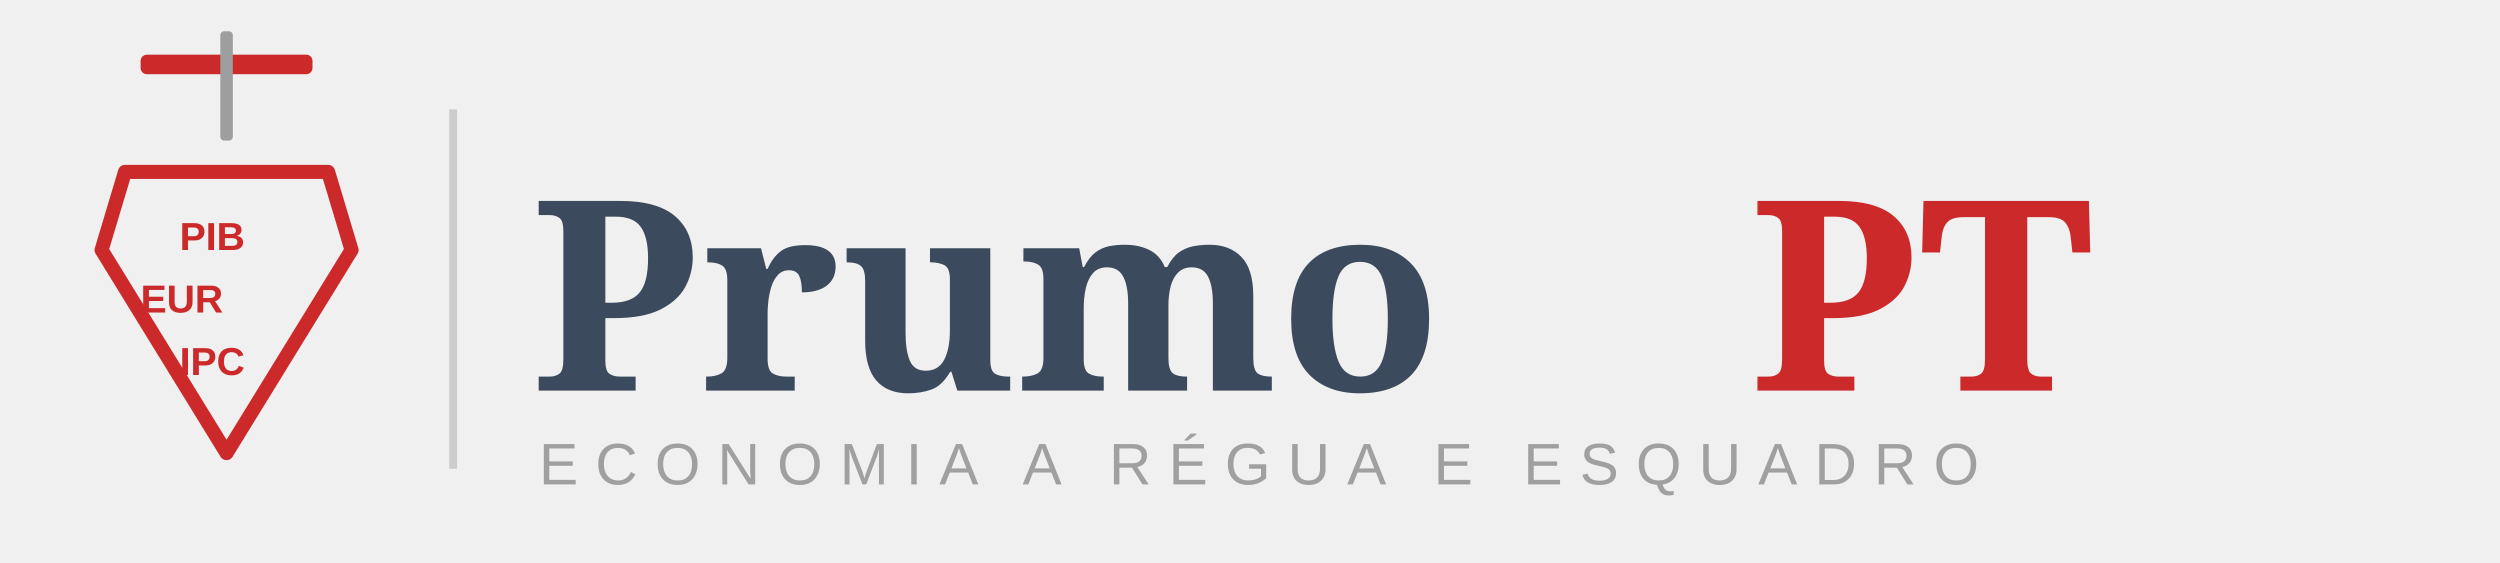
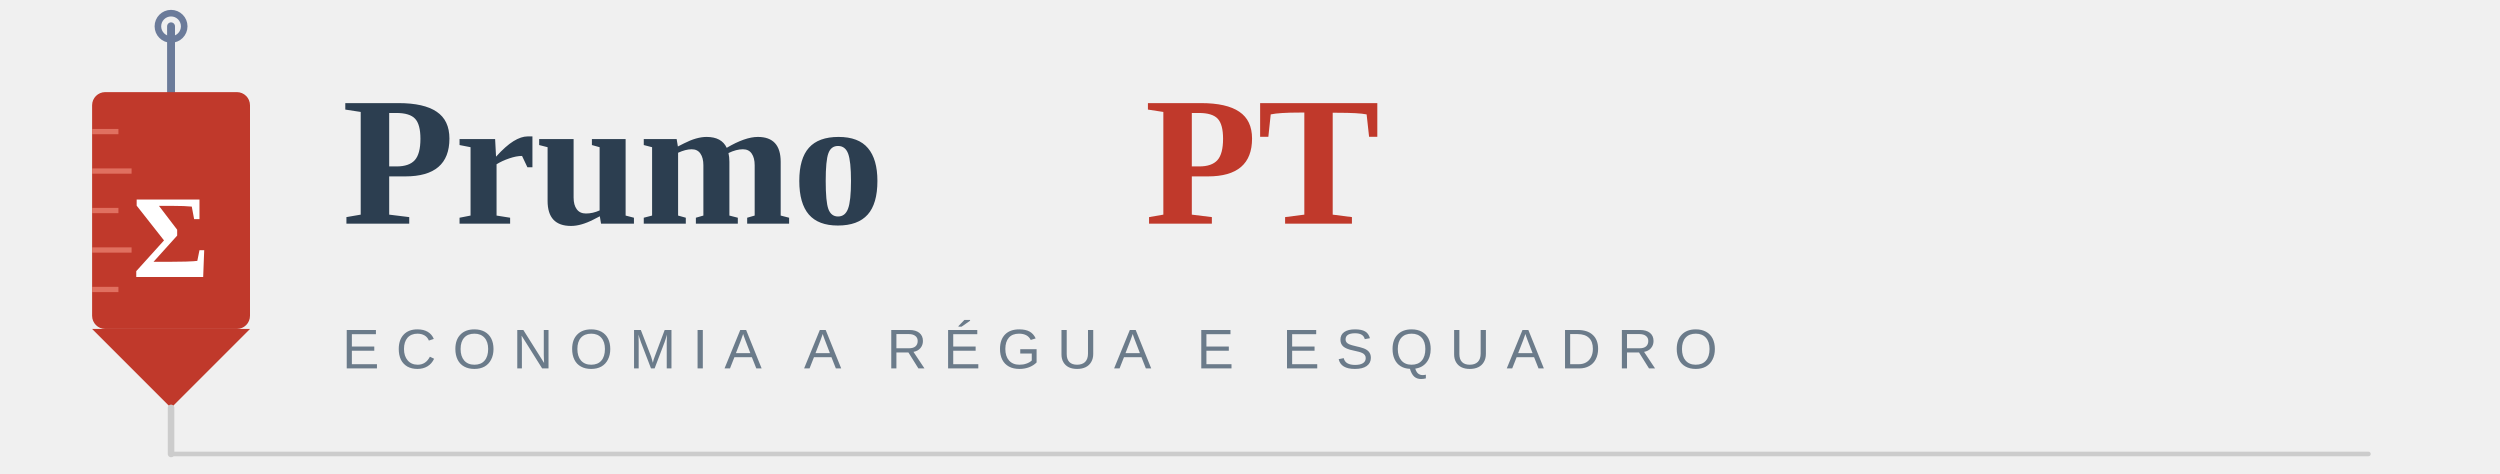
- <svg xmlns="http://www.w3.org/2000/svg" viewBox="0 0 320 72" width="320" height="72">
-   <defs>
-     <style>
-       .nm { font-family: 'Playfair Display', 'Lora', Georgia, serif; font-weight: 700; font-size: 34px; }
-       .tg { font-family: 'Montserrat', 'Source Sans Pro', Arial, sans-serif; font-weight: 300; font-size: 7.5px; letter-spacing: 2.2px; fill: #A0A0A0; }
-       .ic { font-family: Arial Narrow, Arial, sans-serif; font-weight: 700; font-size: 5px; fill: #CC2A2A; }
-     </style>
-   </defs>
-   <rect x="18" y="7" width="22" height="2.5" rx="0.8" fill="#CC2A2A" />
-   <rect x="28.2" y="4" width="1.6" height="14" rx="0.5" fill="#9E9E9E" />
-   <polygon points="16,22  42,22  45,32  29,58  13,32" fill="none" stroke="#CC2A2A" stroke-width="1.8" stroke-linejoin="round" />
-   <text x="23" y="32" class="ic">PIB</text>
-   <text x="18" y="40" class="ic">EUR</text>
-   <text x="23" y="48" class="ic">IPC</text>
-   <line x1="58" y1="14" x2="58" y2="60" stroke="#CCCCCC" stroke-width="1" />
-   <text x="68" y="50" class="nm" fill="#3B4A5C">Prumo</text>
-   <text x="224" y="50" class="nm" fill="#CC2A2A">PT</text>
-   <text x="69" y="62" class="tg">ECONOMIA A RÉGUA E ESQUADRO</text>
+ <svg xmlns="http://www.w3.org/2000/svg" viewBox="0 0 380 72" fill="none">
+   <line x1="26" y1="4" x2="26" y2="14" stroke="#6B7B9A" stroke-width="1.2" stroke-linecap="round" />
+   <circle cx="26" cy="4" r="2" fill="none" stroke="#6B7B9A" stroke-width="1" />
+   <rect x="14" y="14" width="24" height="36" rx="2" ry="2" fill="#C0392B" />
+   <line x1="14" y1="20" x2="18" y2="20" stroke="#E07060" stroke-width="0.8" />
+   <line x1="14" y1="26" x2="20" y2="26" stroke="#E07060" stroke-width="0.8" />
+   <line x1="14" y1="32" x2="18" y2="32" stroke="#E07060" stroke-width="0.8" />
+   <line x1="14" y1="38" x2="20" y2="38" stroke="#E07060" stroke-width="0.8" />
+   <line x1="14" y1="44" x2="18" y2="44" stroke="#E07060" stroke-width="0.8" />
+   <text x="26" y="37" font-family="Georgia, 'Times New Roman', serif" font-size="18" font-weight="bold" fill="white" text-anchor="middle" dominant-baseline="middle">Σ</text>
+   <polygon points="14,50 38,50 26,62" fill="#C0392B" />
+   <line x1="26" y1="62" x2="26" y2="69" stroke="#CCCCCC" stroke-width="1" stroke-linecap="round" />
+   <line x1="26" y1="69" x2="360" y2="69" stroke="#CCCCCC" stroke-width="0.7" stroke-linecap="round" />
+   <text x="52" y="34" font-family="Georgia, 'Times New Roman', serif" font-size="28" font-weight="bold" fill="#2C3E50">Prumo</text>
+   <text x="174" y="34" font-family="Georgia, 'Times New Roman', serif" font-size="28" font-weight="bold" fill="#C0392B"> PT</text>
+   <text x="52" y="56" font-family="'Helvetica Neue', Arial, sans-serif" font-size="8.5" font-weight="400" fill="#6B7B8A" letter-spacing="2.5">ECONOMIA A RÉGUA E ESQUADRO</text>
</svg>
